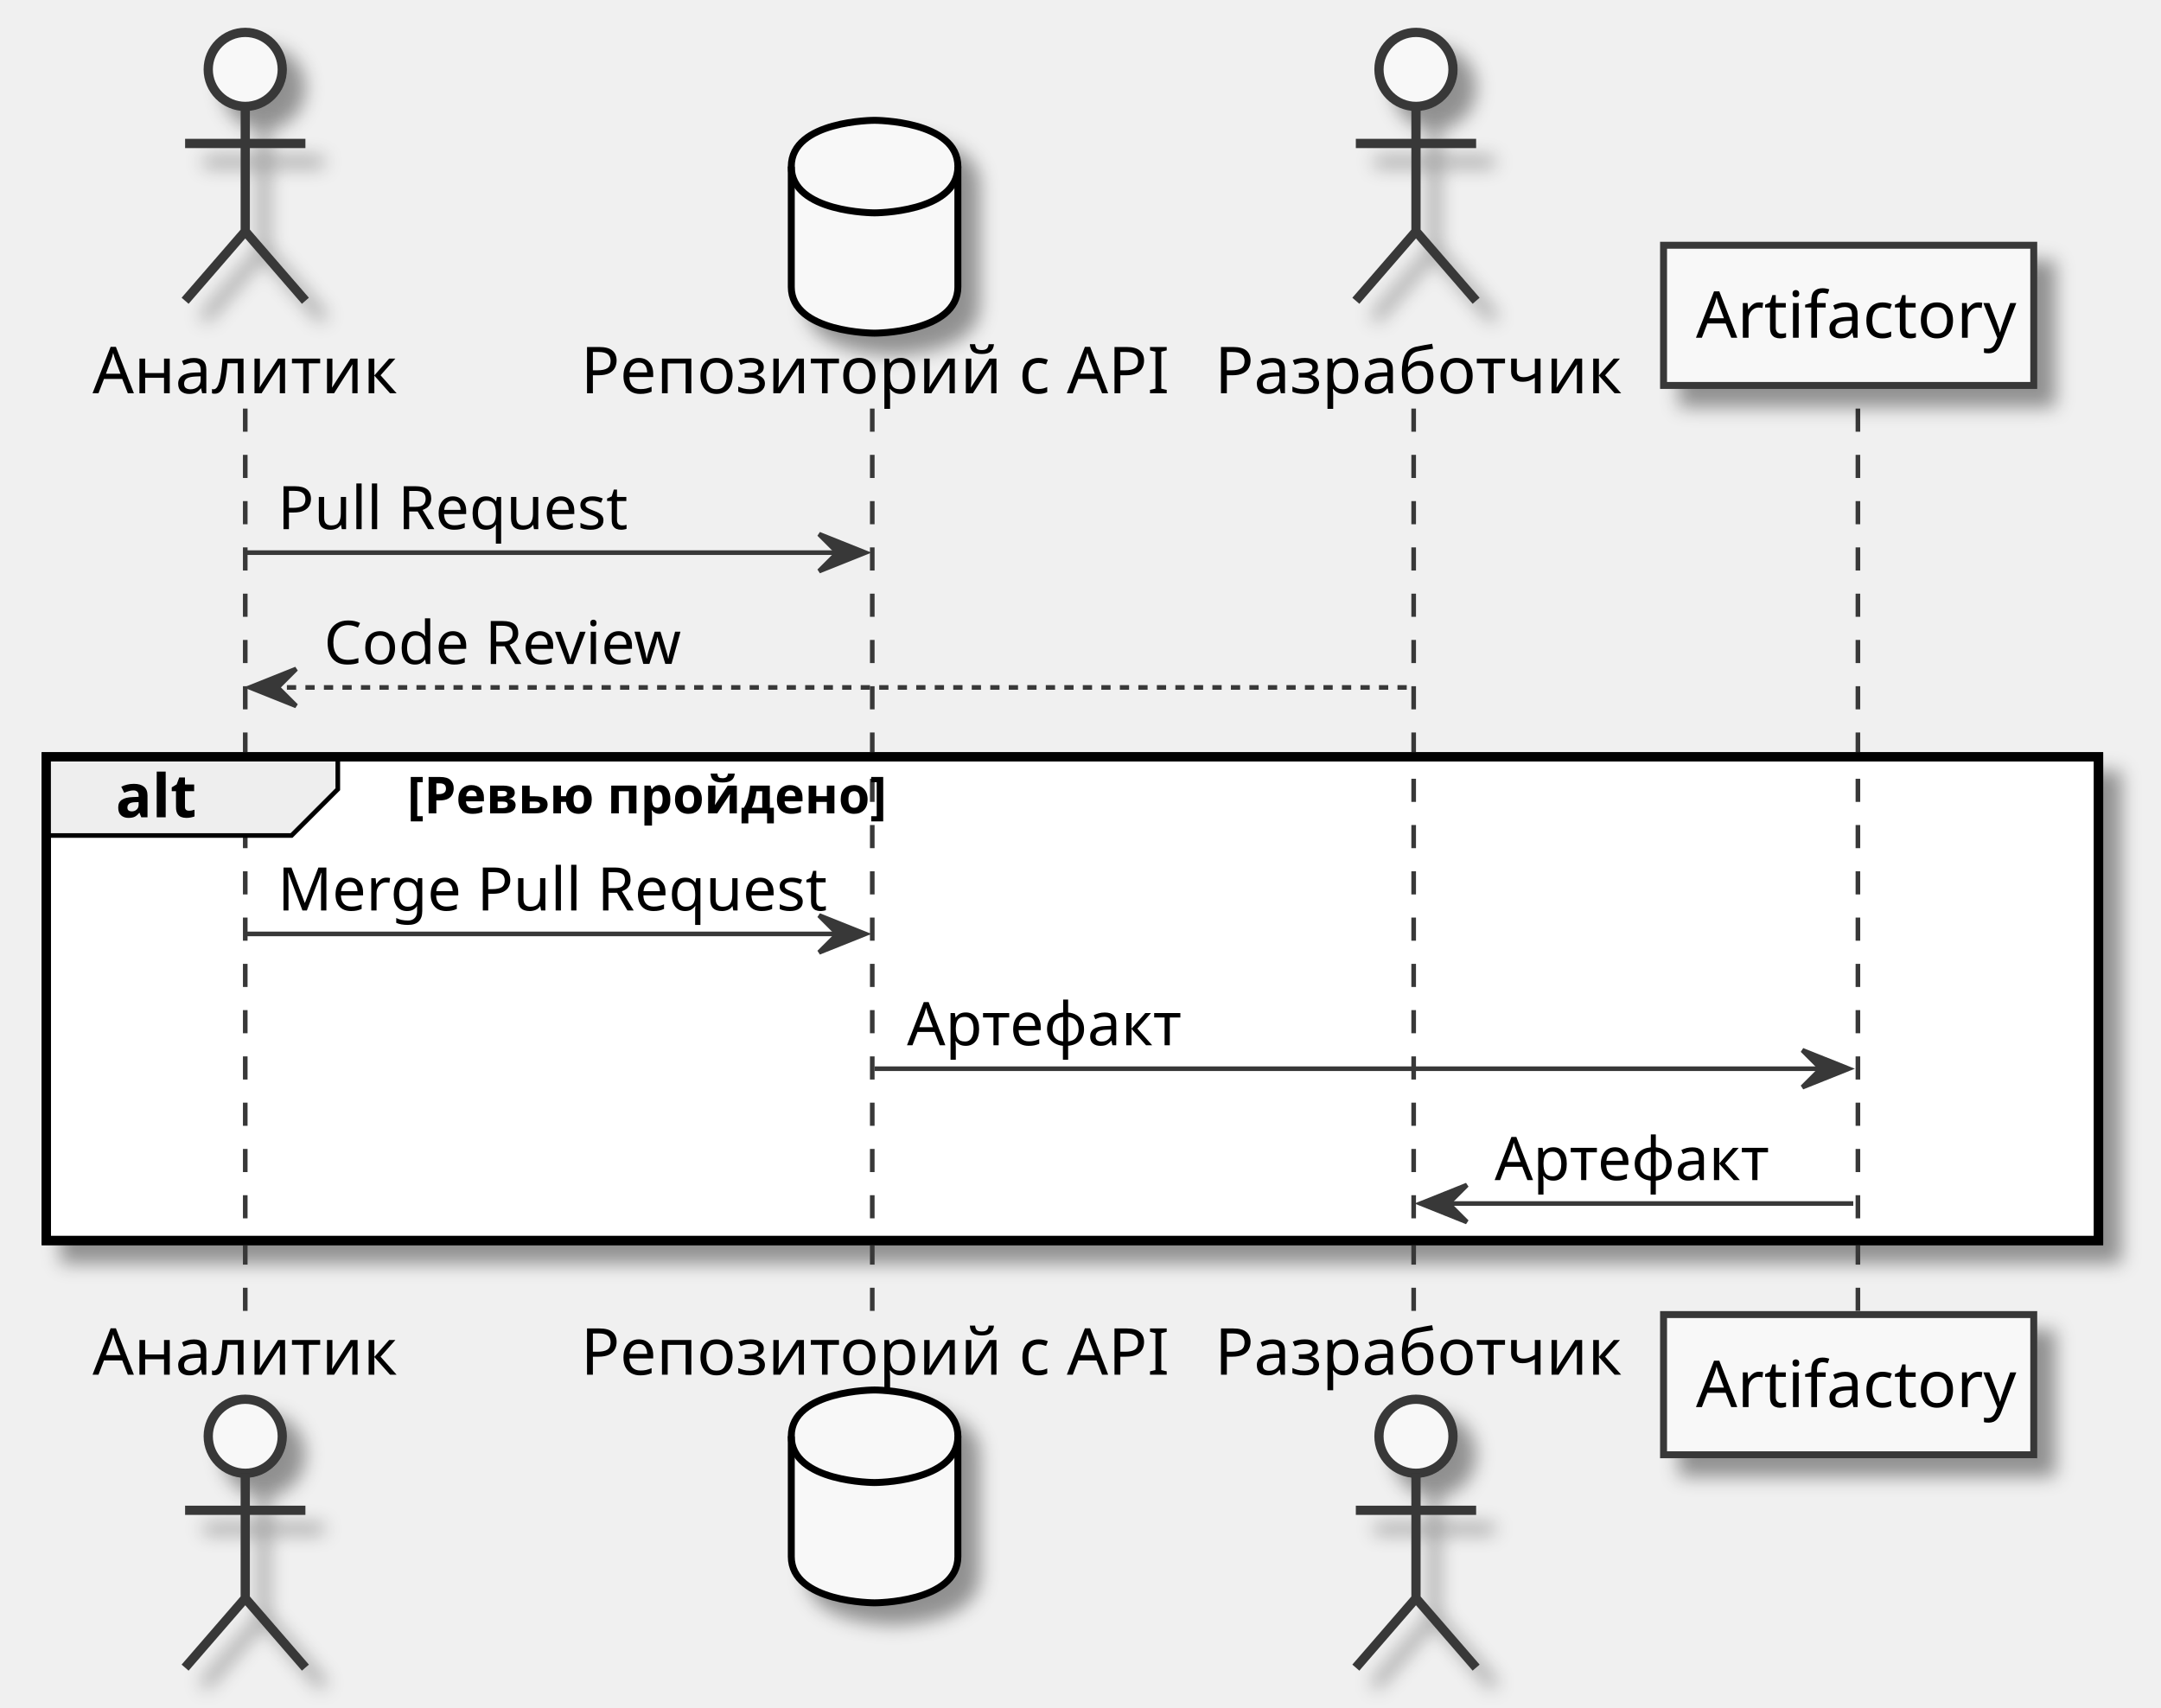
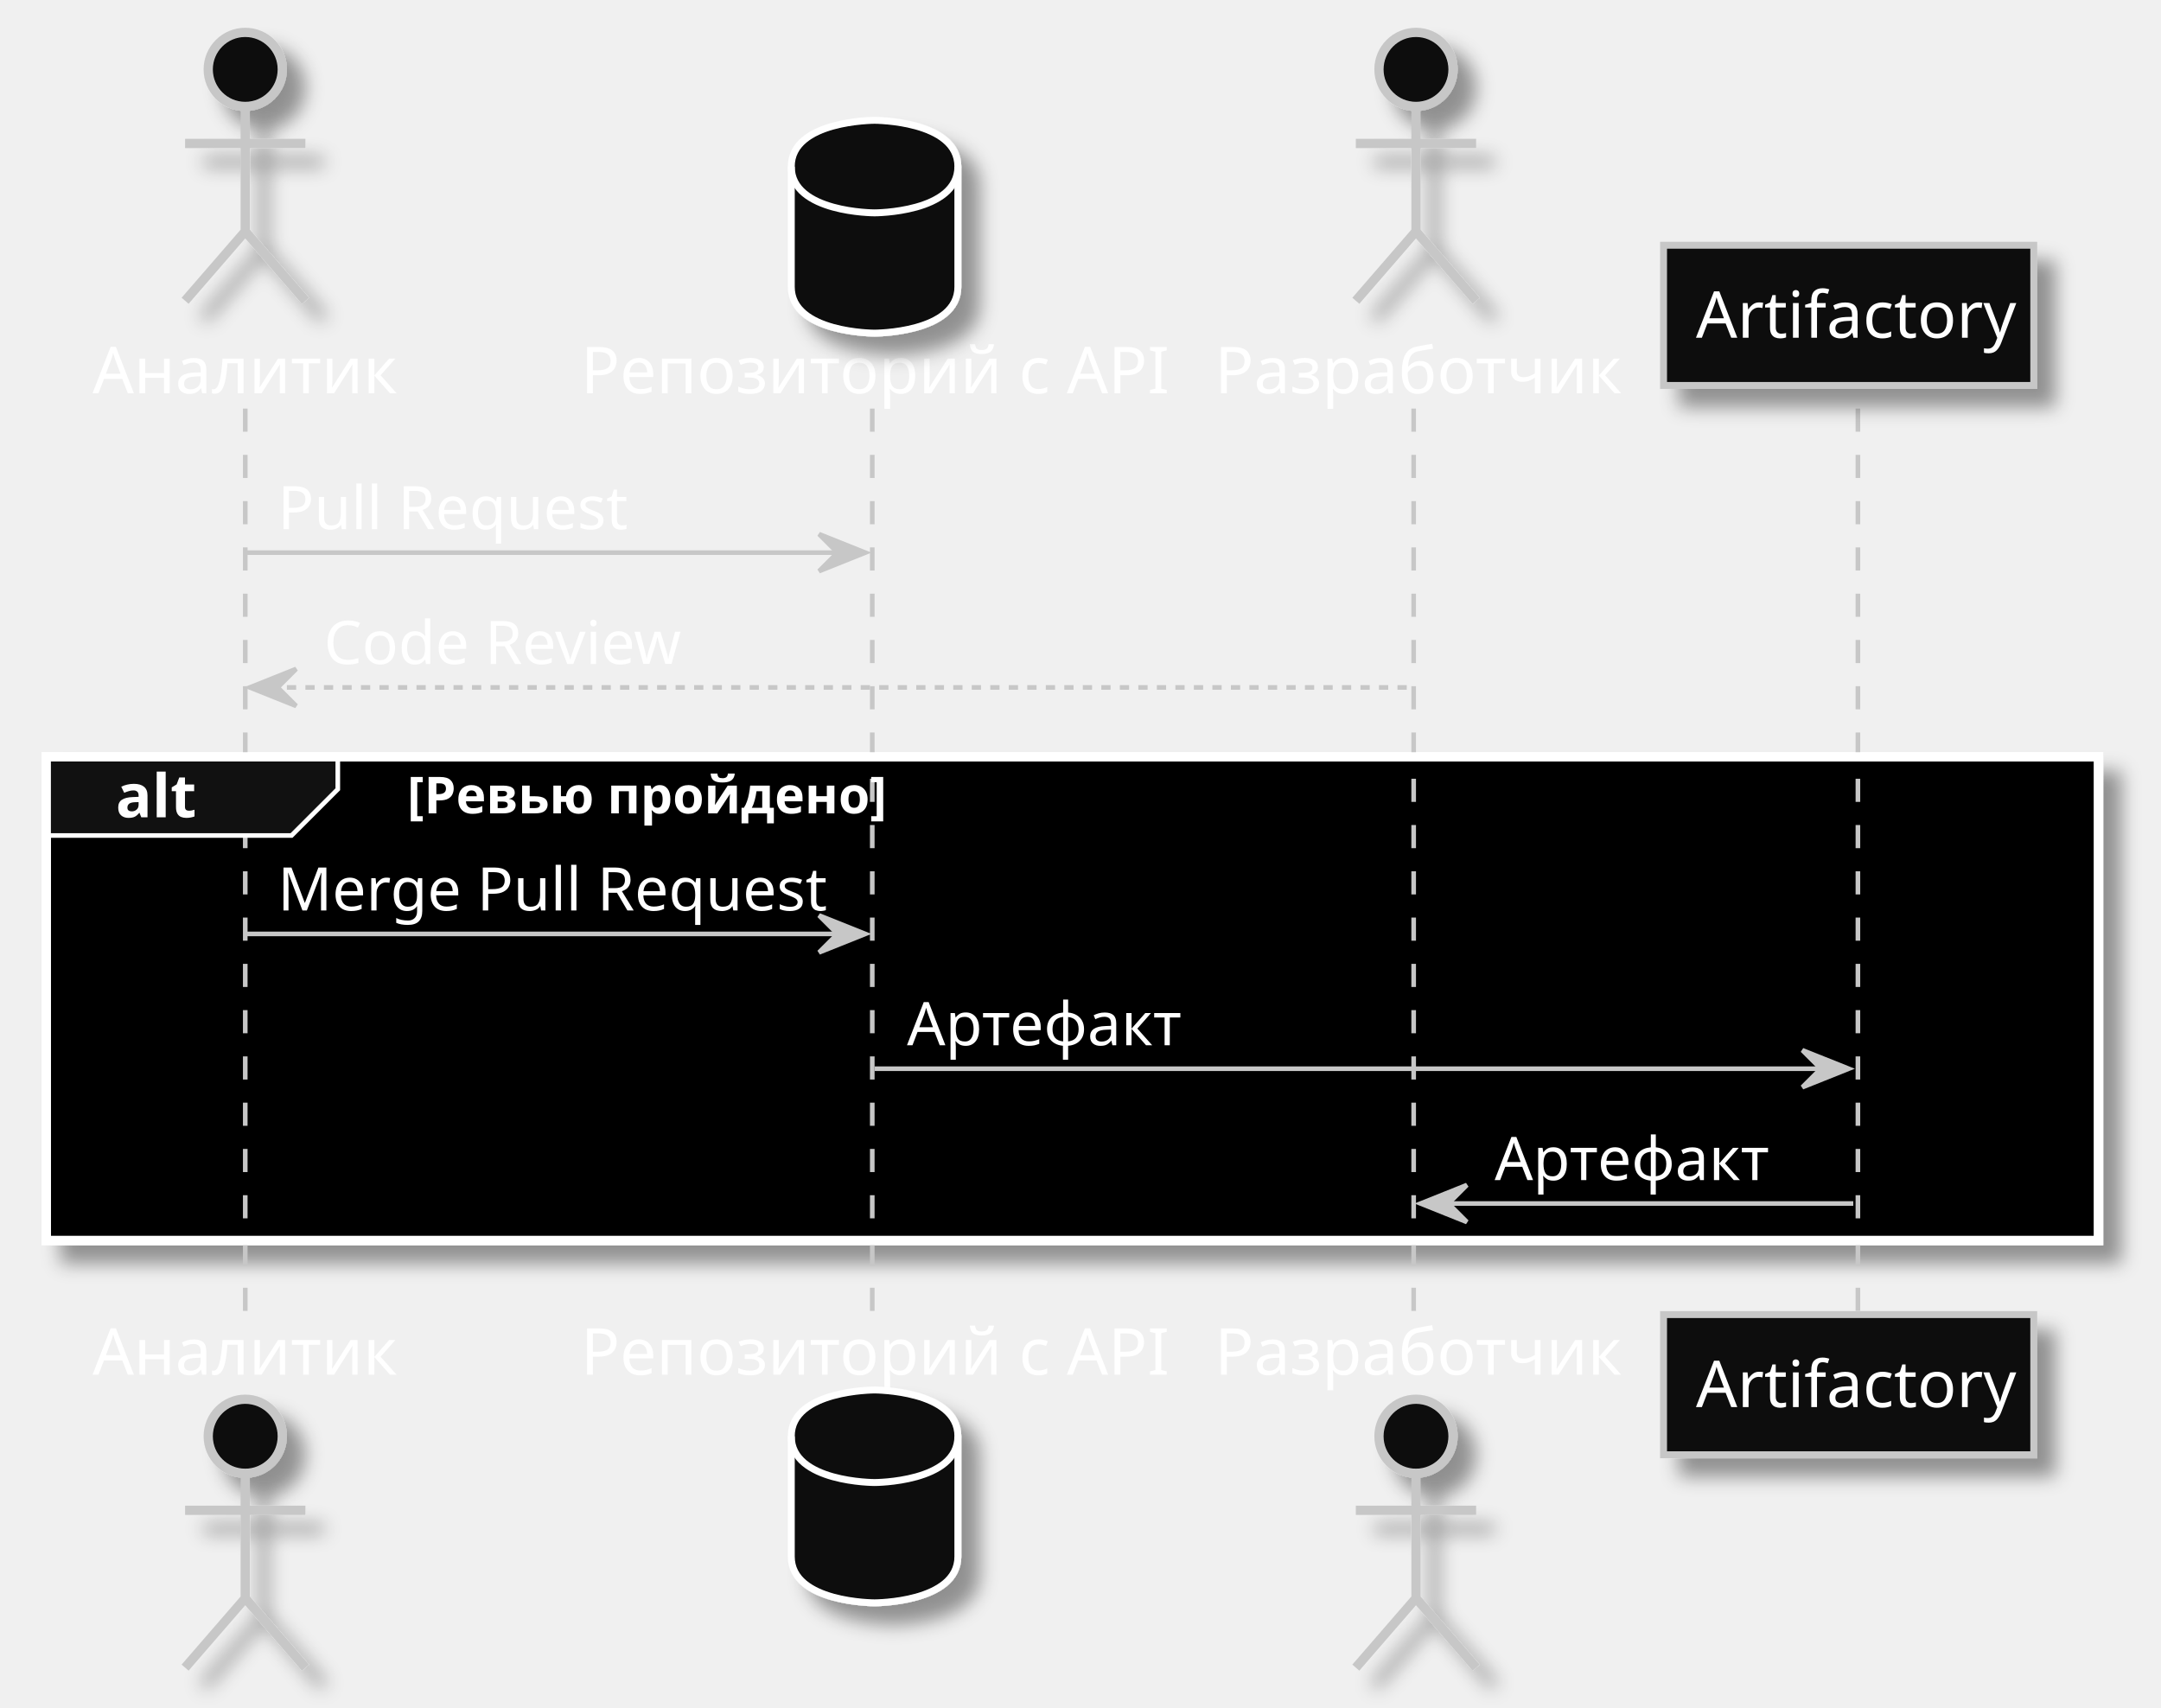
- <svg xmlns="http://www.w3.org/2000/svg" contentScriptType="application/ecmascript" contentStyleType="text/css" height="369px" preserveAspectRatio="none" style="width:467px;height:369px;" version="1.1" viewBox="0 0 467 369" width="467px" zoomAndPan="magnify">
+ <svg xmlns="http://www.w3.org/2000/svg" contentScriptType="application/ecmascript" contentStyleType="text/css" height="369px" preserveAspectRatio="none" style="width:467px;height:369px;background:#000000;" version="1.1" viewBox="0 0 467 369" width="467px" zoomAndPan="magnify">
  <defs>
-     <filter height="300%" id="feubfqqrjg2i0" width="300%" x="-1" y="-1">
+     <filter height="300%" id="fho9mz07nyb3u" width="300%" x="-1" y="-1">
      <feGaussianBlur result="blurOut" stdDeviation="2.0" />
      <feColorMatrix in="blurOut" result="blurOut2" type="matrix" values="0 0 0 0 0 0 0 0 0 0 0 0 0 0 0 0 0 0 .4 0" />
      <feOffset dx="4.0" dy="4.0" in="blurOut2" result="blurOut3" />
      <feBlend in="SourceGraphic" in2="blurOut3" mode="normal" />
    </filter>
  </defs>
  <g>
-     <rect fill="#FFFFFF" filter="url(#feubfqqrjg2i0)" height="104.531" style="stroke:#000000;stroke-width:2.0;" width="443.5" x="10" y="163.562" />
-     <line style="stroke:#383838;stroke-width:1.0;stroke-dasharray:5.0,5.0;" x1="53" x2="53" y1="88.297" y2="285.094" />
-     <line style="stroke:#383838;stroke-width:1.0;stroke-dasharray:5.0,5.0;" x1="188.5" x2="188.5" y1="88.297" y2="285.094" />
-     <line style="stroke:#383838;stroke-width:1.0;stroke-dasharray:5.0,5.0;" x1="305.5" x2="305.5" y1="88.297" y2="285.094" />
-     <line style="stroke:#383838;stroke-width:1.0;stroke-dasharray:5.0,5.0;" x1="401.5" x2="401.5" y1="88.297" y2="285.094" />
-     <text fill="#000000" font-family="sans-serif" font-size="14" lengthAdjust="spacingAndGlyphs" textLength="60" x="20" y="84.995">Аналитик</text>
-     <ellipse cx="53" cy="15" fill="#F8F8F8" filter="url(#feubfqqrjg2i0)" rx="8" ry="8" style="stroke:#383838;stroke-width:2.0;" />
-     <path d="M53,23 L53,50 M40,31 L66,31 M53,50 L40,65 M53,50 L66,65 " fill="none" filter="url(#feubfqqrjg2i0)" style="stroke:#383838;stroke-width:2.0;" />
-     <text fill="#000000" font-family="sans-serif" font-size="14" lengthAdjust="spacingAndGlyphs" textLength="60" x="20" y="297.089">Аналитик</text>
-     <ellipse cx="53" cy="310.391" fill="#F8F8F8" filter="url(#feubfqqrjg2i0)" rx="8" ry="8" style="stroke:#383838;stroke-width:2.0;" />
-     <path d="M53,318.391 L53,345.391 M40,326.391 L66,326.391 M53,345.391 L40,360.391 M53,345.391 L66,360.391 " fill="none" filter="url(#feubfqqrjg2i0)" style="stroke:#383838;stroke-width:2.0;" />
-     <text fill="#000000" font-family="sans-serif" font-size="14" lengthAdjust="spacingAndGlyphs" textLength="121" x="125.5" y="84.995">Репозиторий с API</text>
-     <path d="M171,36 C171,26 189,26 189,26 C189,26 207,26 207,36 L207,62 C207,72 189,72 189,72 C189,72 171,72 171,62 L171,36 " fill="#F8F8F8" filter="url(#feubfqqrjg2i0)" style="stroke:#000000;stroke-width:1.5;" />
-     <path d="M171,36 C171,46 189,46 189,46 C189,46 207,46 207,36 " fill="none" style="stroke:#000000;stroke-width:1.5;" />
-     <text fill="#000000" font-family="sans-serif" font-size="14" lengthAdjust="spacingAndGlyphs" textLength="121" x="125.5" y="297.089">Репозиторий с API</text>
-     <path d="M171,310.391 C171,300.391 189,300.391 189,300.391 C189,300.391 207,300.391 207,310.391 L207,336.391 C207,346.391 189,346.391 189,346.391 C189,346.391 171,346.391 171,336.391 L171,310.391 " fill="#F8F8F8" filter="url(#feubfqqrjg2i0)" style="stroke:#000000;stroke-width:1.5;" />
-     <path d="M171,310.391 C171,320.391 189,320.391 189,320.391 C189,320.391 207,320.391 207,310.391 " fill="none" style="stroke:#000000;stroke-width:1.5;" />
-     <text fill="#000000" font-family="sans-serif" font-size="14" lengthAdjust="spacingAndGlyphs" textLength="81" x="262.5" y="84.995">Разработчик</text>
-     <ellipse cx="306" cy="15" fill="#F8F8F8" filter="url(#feubfqqrjg2i0)" rx="8" ry="8" style="stroke:#383838;stroke-width:2.0;" />
-     <path d="M306,23 L306,50 M293,31 L319,31 M306,50 L293,65 M306,50 L319,65 " fill="none" filter="url(#feubfqqrjg2i0)" style="stroke:#383838;stroke-width:2.0;" />
-     <text fill="#000000" font-family="sans-serif" font-size="14" lengthAdjust="spacingAndGlyphs" textLength="81" x="262.5" y="297.089">Разработчик</text>
-     <ellipse cx="306" cy="310.391" fill="#F8F8F8" filter="url(#feubfqqrjg2i0)" rx="8" ry="8" style="stroke:#383838;stroke-width:2.0;" />
-     <path d="M306,318.391 L306,345.391 M293,326.391 L319,326.391 M306,345.391 L293,360.391 M306,345.391 L319,360.391 " fill="none" filter="url(#feubfqqrjg2i0)" style="stroke:#383838;stroke-width:2.0;" />
-     <rect fill="#F8F8F8" filter="url(#feubfqqrjg2i0)" height="30.297" style="stroke:#383838;stroke-width:1.5;" width="80" x="359.5" y="53" />
-     <text fill="#000000" font-family="sans-serif" font-size="14" lengthAdjust="spacingAndGlyphs" textLength="66" x="366.5" y="72.995">Artifactory</text>
-     <rect fill="#F8F8F8" filter="url(#feubfqqrjg2i0)" height="30.297" style="stroke:#383838;stroke-width:1.5;" width="80" x="359.5" y="284.094" />
-     <text fill="#000000" font-family="sans-serif" font-size="14" lengthAdjust="spacingAndGlyphs" textLength="66" x="366.5" y="304.089">Artifactory</text>
-     <polygon fill="#383838" points="177,115.43,187,119.43,177,123.43,181,119.43" style="stroke:#383838;stroke-width:1.0;" />
-     <line style="stroke:#383838;stroke-width:1.0;" x1="53" x2="183" y1="119.43" y2="119.43" />
-     <text fill="#000000" font-family="sans-serif" font-size="13" lengthAdjust="spacingAndGlyphs" textLength="72" x="60" y="114.364">Pull Request</text>
-     <polygon fill="#383838" points="64,144.562,54,148.562,64,152.562,60,148.562" style="stroke:#383838;stroke-width:1.0;" />
-     <line style="stroke:#383838;stroke-width:1.0;stroke-dasharray:2.0,2.0;" x1="58" x2="305" y1="148.562" y2="148.562" />
-     <text fill="#000000" font-family="sans-serif" font-size="13" lengthAdjust="spacingAndGlyphs" textLength="75" x="70" y="143.497">Code Review</text>
-     <path d="M10,163.562 L73,163.562 L73,170.562 L63,180.562 L10,180.562 L10,163.562 " fill="#EEEEEE" style="stroke:#000000;stroke-width:1.0;" />
-     <rect fill="none" height="104.531" style="stroke:#000000;stroke-width:2.0;" width="443.5" x="10" y="163.562" />
-     <text fill="#000000" font-family="sans-serif" font-size="13" font-weight="bold" lengthAdjust="spacingAndGlyphs" textLength="18" x="25" y="176.629">alt</text>
-     <text fill="#000000" font-family="sans-serif" font-size="11" font-weight="bold" lengthAdjust="spacingAndGlyphs" textLength="103" x="88" y="175.773">[Ревью пройдено]</text>
-     <polygon fill="#383838" points="177,197.828,187,201.828,177,205.828,181,201.828" style="stroke:#383838;stroke-width:1.0;" />
-     <line style="stroke:#383838;stroke-width:1.0;" x1="53" x2="183" y1="201.828" y2="201.828" />
-     <text fill="#000000" font-family="sans-serif" font-size="13" lengthAdjust="spacingAndGlyphs" textLength="112" x="60" y="196.762">Merge Pull Request</text>
-     <polygon fill="#383838" points="389.5,226.961,399.5,230.961,389.5,234.961,393.5,230.961" style="stroke:#383838;stroke-width:1.0;" />
-     <line style="stroke:#383838;stroke-width:1.0;" x1="189" x2="395.5" y1="230.961" y2="230.961" />
-     <text fill="#000000" font-family="sans-serif" font-size="13" lengthAdjust="spacingAndGlyphs" textLength="55" x="196" y="225.895">Артефакт</text>
-     <polygon fill="#383838" points="317,256.094,307,260.094,317,264.094,313,260.094" style="stroke:#383838;stroke-width:1.0;" />
-     <line style="stroke:#383838;stroke-width:1.0;" x1="311" x2="400.5" y1="260.094" y2="260.094" />
-     <text fill="#000000" font-family="sans-serif" font-size="13" lengthAdjust="spacingAndGlyphs" textLength="55" x="323" y="255.028">Артефакт</text>
+     <rect fill="#000000" filter="url(#fho9mz07nyb3u)" height="104.531" style="stroke:#FFFFFF;stroke-width:2.0;" width="443.5" x="10" y="163.562" />
+     <line style="stroke:#C7C7C7;stroke-width:1.0;stroke-dasharray:5.0,5.0;" x1="53" x2="53" y1="88.297" y2="285.094" />
+     <line style="stroke:#C7C7C7;stroke-width:1.0;stroke-dasharray:5.0,5.0;" x1="188.5" x2="188.5" y1="88.297" y2="285.094" />
+     <line style="stroke:#C7C7C7;stroke-width:1.0;stroke-dasharray:5.0,5.0;" x1="305.5" x2="305.5" y1="88.297" y2="285.094" />
+     <line style="stroke:#C7C7C7;stroke-width:1.0;stroke-dasharray:5.0,5.0;" x1="401.5" x2="401.5" y1="88.297" y2="285.094" />
+     <text fill="#FFFFFF" font-family="sans-serif" font-size="14" lengthAdjust="spacingAndGlyphs" textLength="60" x="20" y="84.995">Аналитик</text>
+     <ellipse cx="53" cy="15" fill="#070707" filter="url(#fho9mz07nyb3u)" rx="8" ry="8" style="stroke:#C7C7C7;stroke-width:2.0;" />
+     <path d="M53,23 L53,50 M40,31 L66,31 M53,50 L40,65 M53,50 L66,65 " fill="none" filter="url(#fho9mz07nyb3u)" style="stroke:#C7C7C7;stroke-width:2.0;" />
+     <text fill="#FFFFFF" font-family="sans-serif" font-size="14" lengthAdjust="spacingAndGlyphs" textLength="60" x="20" y="297.089">Аналитик</text>
+     <ellipse cx="53" cy="310.391" fill="#070707" filter="url(#fho9mz07nyb3u)" rx="8" ry="8" style="stroke:#C7C7C7;stroke-width:2.0;" />
+     <path d="M53,318.391 L53,345.391 M40,326.391 L66,326.391 M53,345.391 L40,360.391 M53,345.391 L66,360.391 " fill="none" filter="url(#fho9mz07nyb3u)" style="stroke:#C7C7C7;stroke-width:2.0;" />
+     <text fill="#FFFFFF" font-family="sans-serif" font-size="14" lengthAdjust="spacingAndGlyphs" textLength="121" x="125.5" y="84.995">Репозиторий с API</text>
+     <path d="M171,36 C171,26 189,26 189,26 C189,26 207,26 207,36 L207,62 C207,72 189,72 189,72 C189,72 171,72 171,62 L171,36 " fill="#070707" filter="url(#fho9mz07nyb3u)" style="stroke:#FFFFFF;stroke-width:1.5;" />
+     <path d="M171,36 C171,46 189,46 189,46 C189,46 207,46 207,36 " fill="none" style="stroke:#FFFFFF;stroke-width:1.5;" />
+     <text fill="#FFFFFF" font-family="sans-serif" font-size="14" lengthAdjust="spacingAndGlyphs" textLength="121" x="125.5" y="297.089">Репозиторий с API</text>
+     <path d="M171,310.391 C171,300.391 189,300.391 189,300.391 C189,300.391 207,300.391 207,310.391 L207,336.391 C207,346.391 189,346.391 189,346.391 C189,346.391 171,346.391 171,336.391 L171,310.391 " fill="#070707" filter="url(#fho9mz07nyb3u)" style="stroke:#FFFFFF;stroke-width:1.5;" />
+     <path d="M171,310.391 C171,320.391 189,320.391 189,320.391 C189,320.391 207,320.391 207,310.391 " fill="none" style="stroke:#FFFFFF;stroke-width:1.5;" />
+     <text fill="#FFFFFF" font-family="sans-serif" font-size="14" lengthAdjust="spacingAndGlyphs" textLength="81" x="262.5" y="84.995">Разработчик</text>
+     <ellipse cx="306" cy="15" fill="#070707" filter="url(#fho9mz07nyb3u)" rx="8" ry="8" style="stroke:#C7C7C7;stroke-width:2.0;" />
+     <path d="M306,23 L306,50 M293,31 L319,31 M306,50 L293,65 M306,50 L319,65 " fill="none" filter="url(#fho9mz07nyb3u)" style="stroke:#C7C7C7;stroke-width:2.0;" />
+     <text fill="#FFFFFF" font-family="sans-serif" font-size="14" lengthAdjust="spacingAndGlyphs" textLength="81" x="262.5" y="297.089">Разработчик</text>
+     <ellipse cx="306" cy="310.391" fill="#070707" filter="url(#fho9mz07nyb3u)" rx="8" ry="8" style="stroke:#C7C7C7;stroke-width:2.0;" />
+     <path d="M306,318.391 L306,345.391 M293,326.391 L319,326.391 M306,345.391 L293,360.391 M306,345.391 L319,360.391 " fill="none" filter="url(#fho9mz07nyb3u)" style="stroke:#C7C7C7;stroke-width:2.0;" />
+     <rect fill="#070707" filter="url(#fho9mz07nyb3u)" height="30.297" style="stroke:#C7C7C7;stroke-width:1.5;" width="80" x="359.5" y="53" />
+     <text fill="#FFFFFF" font-family="sans-serif" font-size="14" lengthAdjust="spacingAndGlyphs" textLength="66" x="366.5" y="72.995">Artifactory</text>
+     <rect fill="#070707" filter="url(#fho9mz07nyb3u)" height="30.297" style="stroke:#C7C7C7;stroke-width:1.5;" width="80" x="359.5" y="284.094" />
+     <text fill="#FFFFFF" font-family="sans-serif" font-size="14" lengthAdjust="spacingAndGlyphs" textLength="66" x="366.5" y="304.089">Artifactory</text>
+     <polygon fill="#C7C7C7" points="177,115.43,187,119.43,177,123.43,181,119.43" style="stroke:#C7C7C7;stroke-width:1.0;" />
+     <line style="stroke:#C7C7C7;stroke-width:1.0;" x1="53" x2="183" y1="119.43" y2="119.43" />
+     <text fill="#FFFFFF" font-family="sans-serif" font-size="13" lengthAdjust="spacingAndGlyphs" textLength="72" x="60" y="114.364">Pull Request</text>
+     <polygon fill="#C7C7C7" points="64,144.562,54,148.562,64,152.562,60,148.562" style="stroke:#C7C7C7;stroke-width:1.0;" />
+     <line style="stroke:#C7C7C7;stroke-width:1.0;stroke-dasharray:2.0,2.0;" x1="58" x2="305" y1="148.562" y2="148.562" />
+     <text fill="#FFFFFF" font-family="sans-serif" font-size="13" lengthAdjust="spacingAndGlyphs" textLength="75" x="70" y="143.497">Code Review</text>
+     <path d="M10,163.562 L73,163.562 L73,170.562 L63,180.562 L10,180.562 L10,163.562 " fill="#111111" style="stroke:#FFFFFF;stroke-width:1.0;" />
+     <rect fill="none" height="104.531" style="stroke:#FFFFFF;stroke-width:2.0;" width="443.5" x="10" y="163.562" />
+     <text fill="#FFFFFF" font-family="sans-serif" font-size="13" font-weight="bold" lengthAdjust="spacingAndGlyphs" textLength="18" x="25" y="176.629">alt</text>
+     <text fill="#FFFFFF" font-family="sans-serif" font-size="11" font-weight="bold" lengthAdjust="spacingAndGlyphs" textLength="103" x="88" y="175.773">[Ревью пройдено]</text>
+     <polygon fill="#C7C7C7" points="177,197.828,187,201.828,177,205.828,181,201.828" style="stroke:#C7C7C7;stroke-width:1.0;" />
+     <line style="stroke:#C7C7C7;stroke-width:1.0;" x1="53" x2="183" y1="201.828" y2="201.828" />
+     <text fill="#FFFFFF" font-family="sans-serif" font-size="13" lengthAdjust="spacingAndGlyphs" textLength="112" x="60" y="196.762">Merge Pull Request</text>
+     <polygon fill="#C7C7C7" points="389.5,226.961,399.5,230.961,389.5,234.961,393.5,230.961" style="stroke:#C7C7C7;stroke-width:1.0;" />
+     <line style="stroke:#C7C7C7;stroke-width:1.0;" x1="189" x2="395.5" y1="230.961" y2="230.961" />
+     <text fill="#FFFFFF" font-family="sans-serif" font-size="13" lengthAdjust="spacingAndGlyphs" textLength="55" x="196" y="225.895">Артефакт</text>
+     <polygon fill="#C7C7C7" points="317,256.094,307,260.094,317,264.094,313,260.094" style="stroke:#C7C7C7;stroke-width:1.0;" />
+     <line style="stroke:#C7C7C7;stroke-width:1.0;" x1="311" x2="400.5" y1="260.094" y2="260.094" />
+     <text fill="#FFFFFF" font-family="sans-serif" font-size="13" lengthAdjust="spacingAndGlyphs" textLength="55" x="323" y="255.028">Артефакт</text>
  </g>
</svg>
